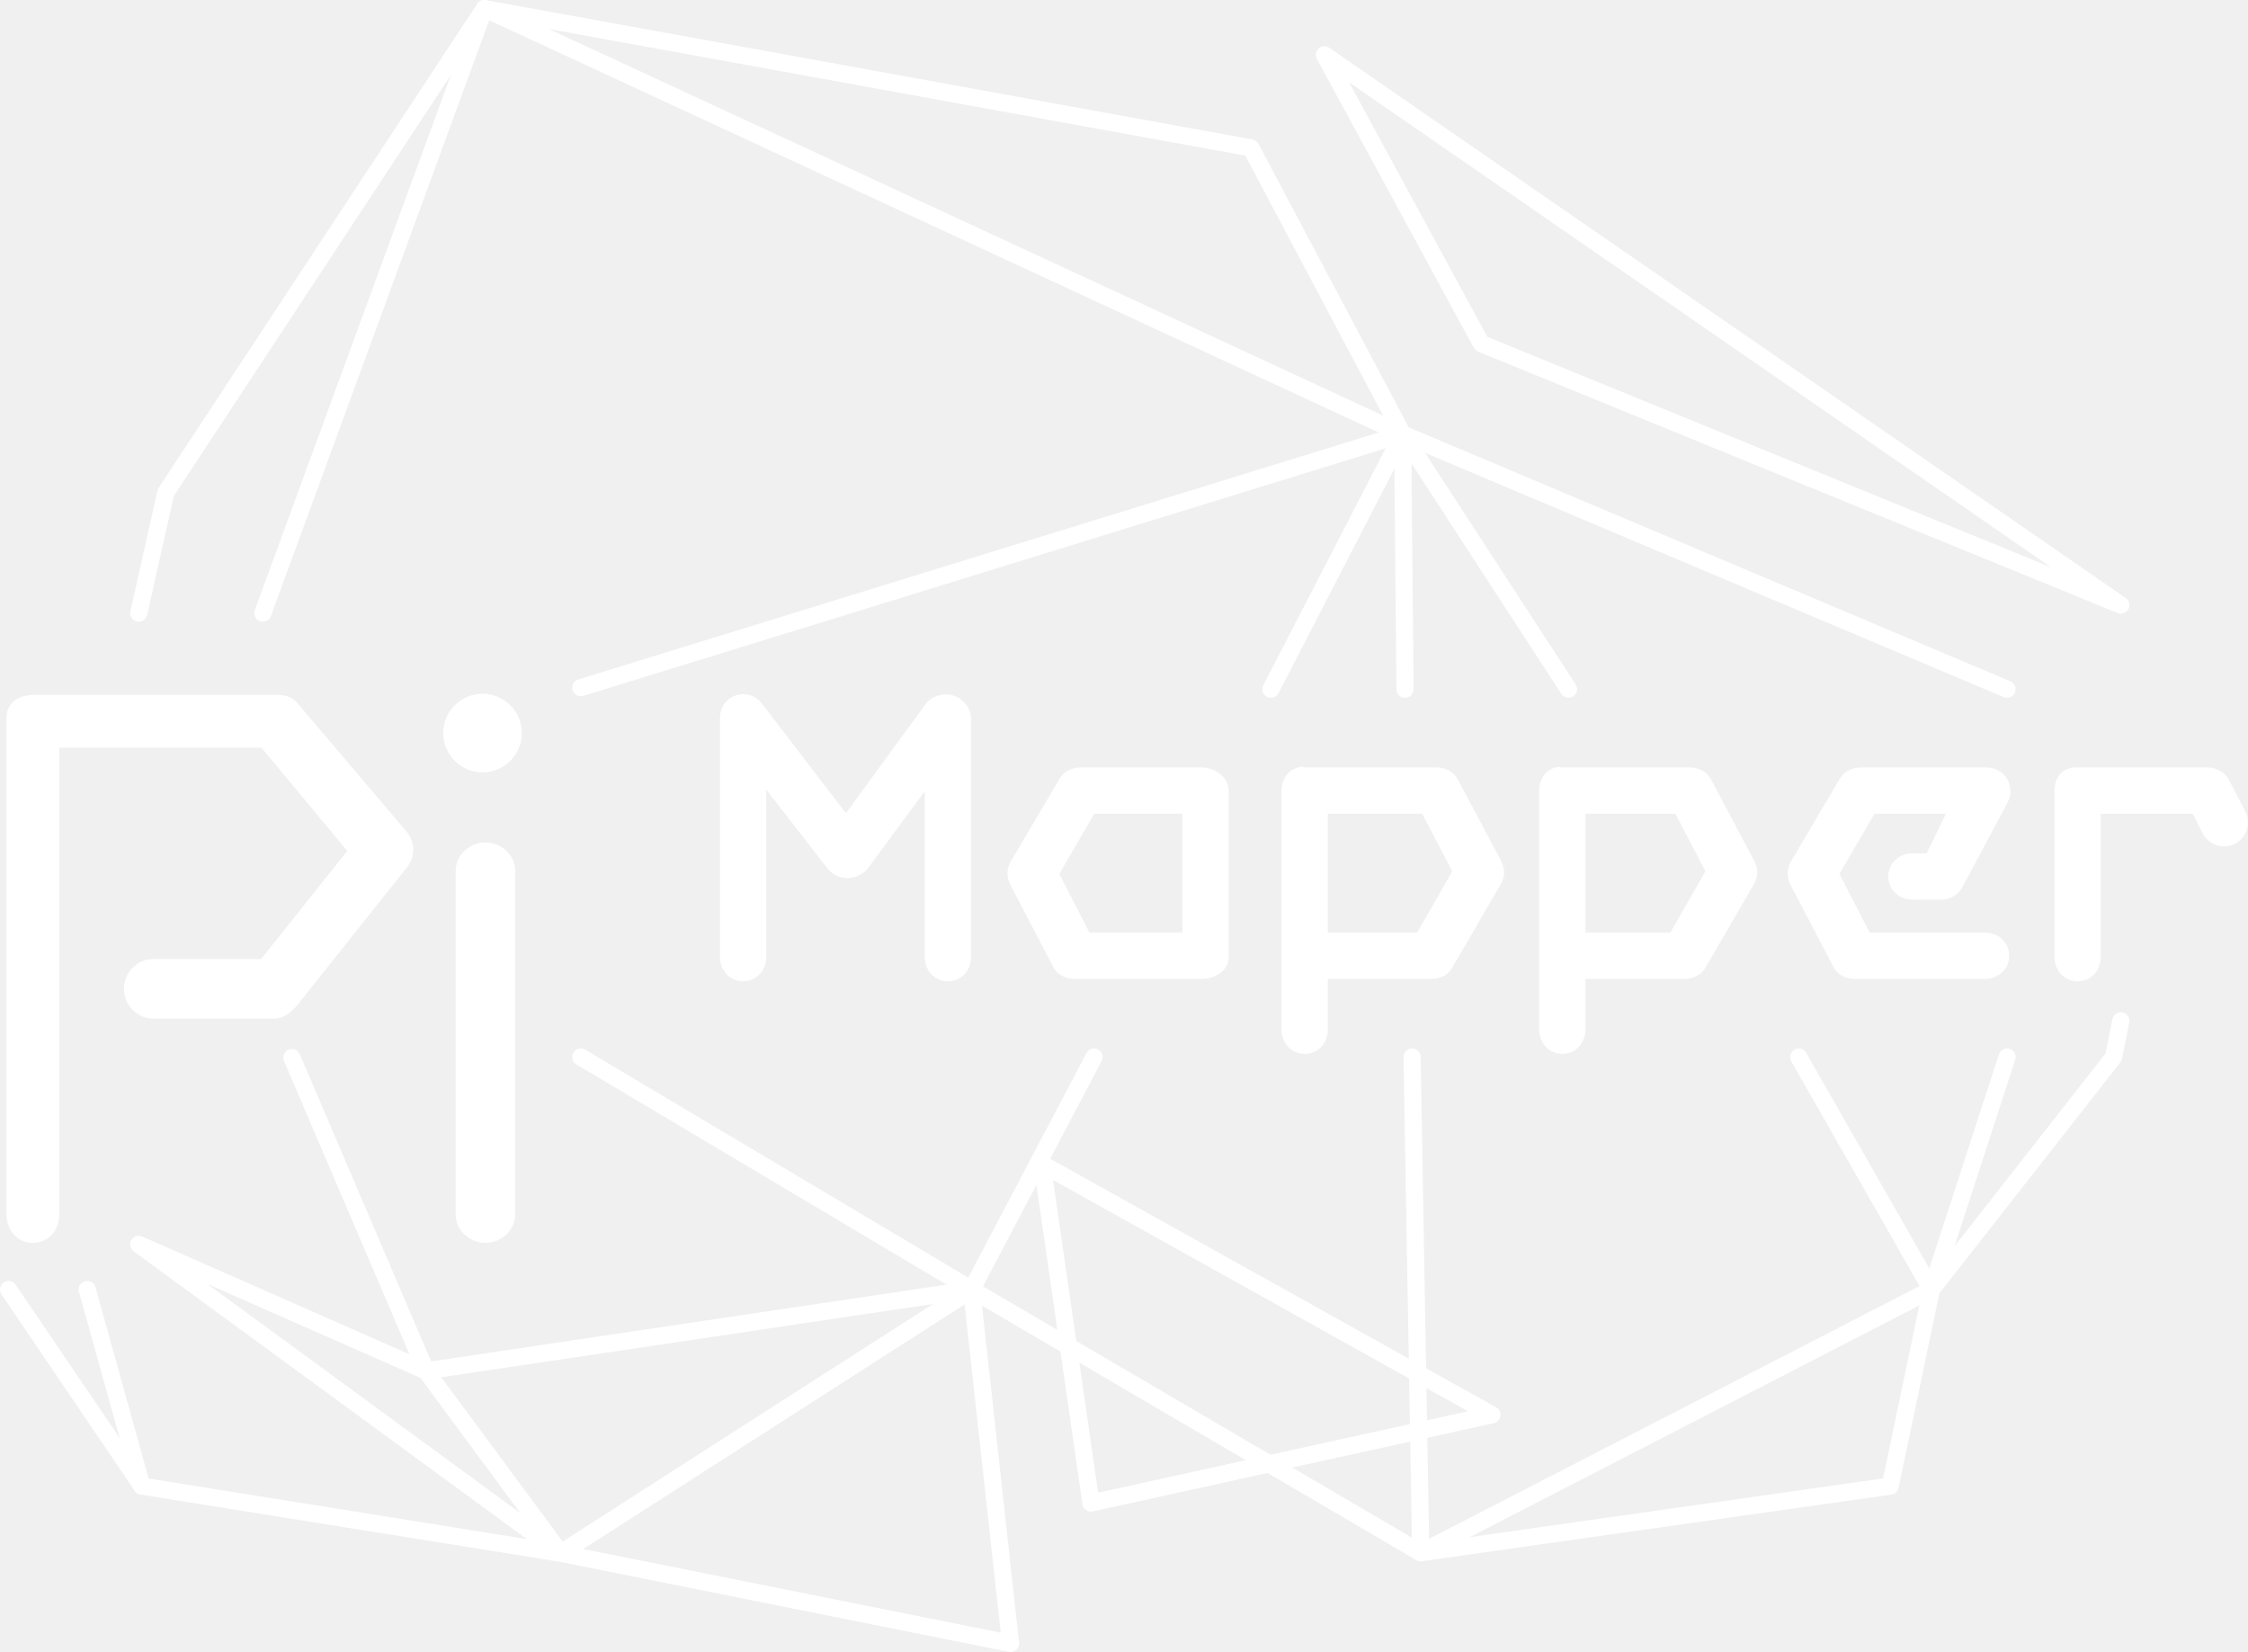
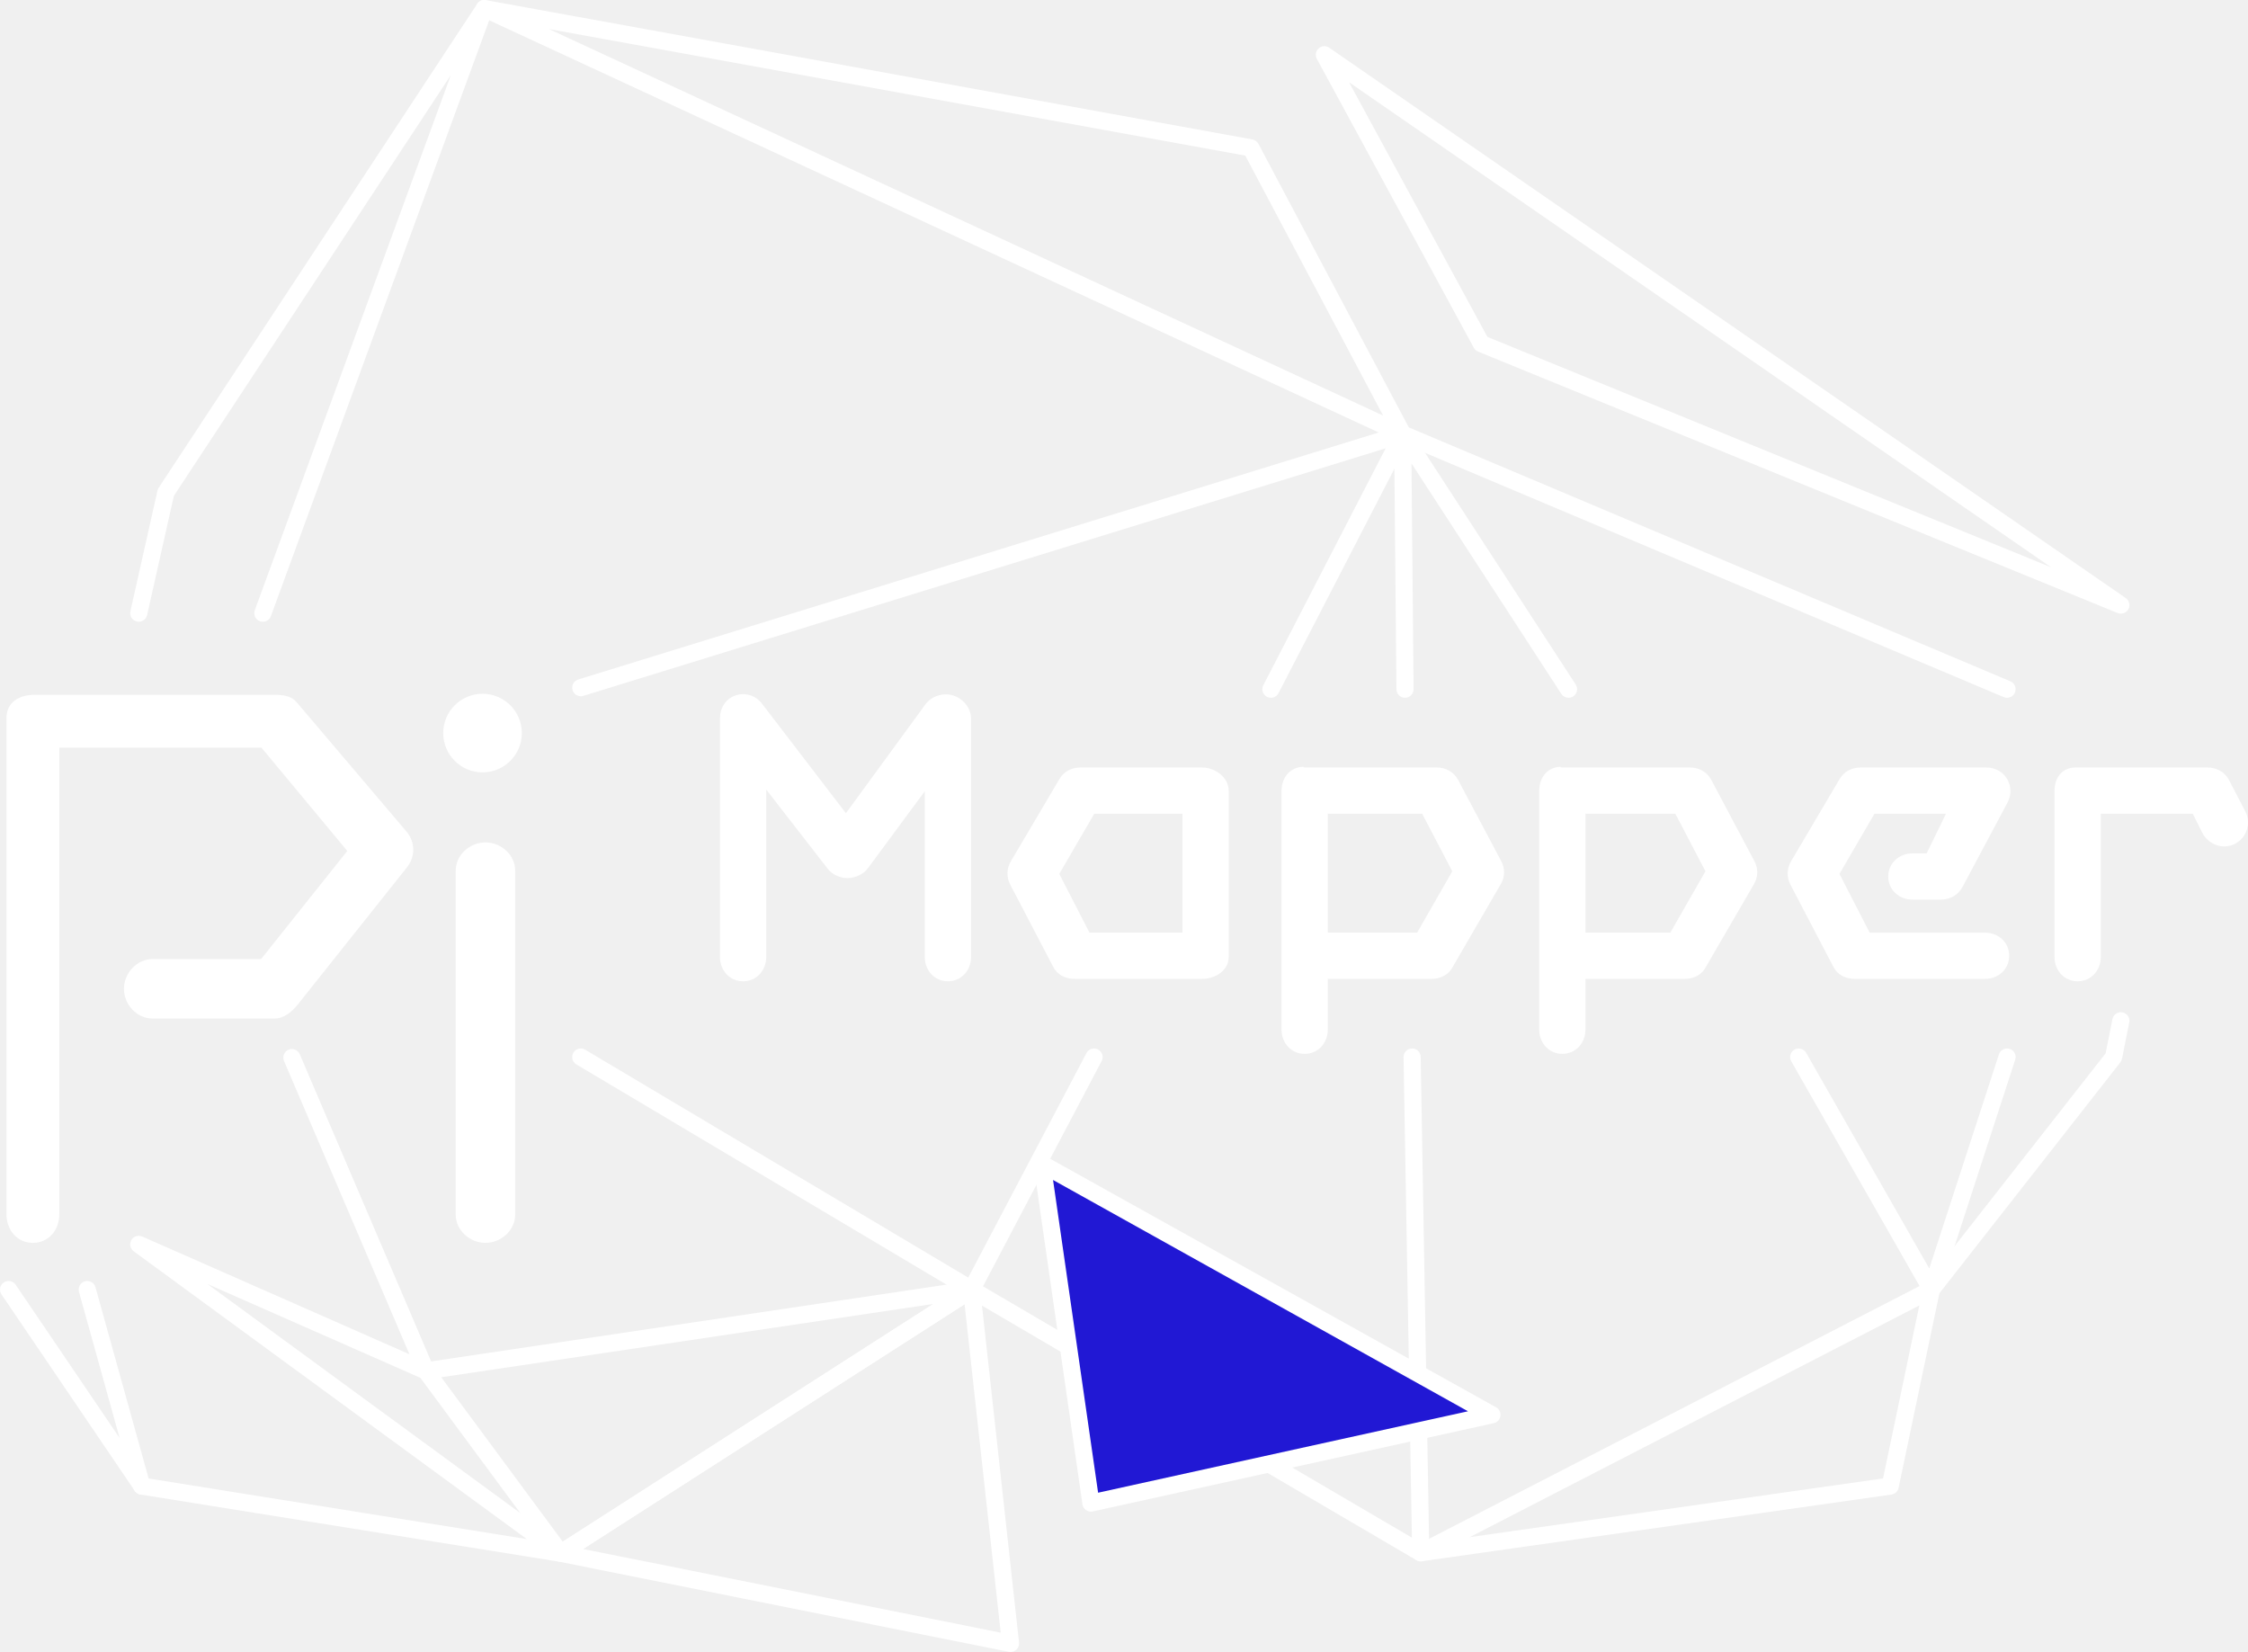
<svg xmlns="http://www.w3.org/2000/svg" version="1.1" id="Layer_1" x="0px" y="0px" width="340.265px" height="250.022px" viewBox="0 0 340.265 250.022" enable-background="new 0 0 340.265 250.022" xml:space="preserve">
  <g>
-     <g>
-       <path fill="#FFFFFF" d="M181.924,148.155h-19.241c-1.367,0-2.621-0.581-3.25-1.794l-6.529-12.495    c-0.579-1.117-0.545-2.408,0.092-3.493l7.381-12.497c0.657-1.121,1.859-1.72,3.158-1.72h18.389c2.022,0,4.056,1.507,4.056,3.529    v25.172C185.979,146.878,183.946,148.155,181.924,148.155z M164.908,141.155h14.071v-18h-13.347l-5.297,9.108L164.908,141.155z" />
-       <path fill="#FFFFFF" d="M314.479,148.517c-2.022,0-3.5-1.639-3.5-3.661v-25.172c0-2.022,1.188-3.529,3.21-3.529h19.954    c1.374,0,2.633,0.703,3.259,1.927l2.459,4.729c0.921,1.8,0.209,3.989-1.591,4.911c-1.8,0.921-4.006,0.106-4.927-1.694    l-1.439-2.872h-13.925v21.7C317.979,146.878,316.501,148.517,314.479,148.517z" />
-       <path fill="#FFFFFF" d="M265.561,130.348l-6.529-12.307c-0.634-1.201-1.88-1.886-3.238-1.886h-19.408    c-0.077,0-0.153-0.059-0.229-0.055c-0.076-0.005,0.205-0.045,0.127-0.045c-2.022,0-3.305,1.606-3.305,3.628v36.156    c0,2.022,1.478,3.661,3.5,3.661c2.022,0,3.5-1.639,3.5-3.661v-7.684h14.963c1.309,0,2.518-0.518,3.172-1.651l7.381-12.708    C266.123,132.706,266.148,131.46,265.561,130.348z M252.827,141.155h-12.848v-18h13.607l4.556,8.709L252.827,141.155z" />
-       <path fill="#FFFFFF" d="M300.459,148.155h-19.684c-1.367,0-2.62-0.581-3.25-1.794l-6.529-12.495    c-0.579-1.117-0.545-2.408,0.092-3.493l7.381-12.497c0.657-1.121,1.859-1.72,3.158-1.72h19.02c1.286,0,2.477,0.608,3.139,1.71    c0.662,1.102,0.697,2.438,0.092,3.573l-6.824,12.796c-0.636,1.194-1.879,1.921-3.232,1.921h-4.347c-2.022,0-3.661-1.478-3.661-3.5    c0-2.022,1.639-3.5,3.661-3.5h2.149l2.925-6h-10.824l-5.297,9.108l4.574,8.892h17.459c2.022,0,3.661,1.478,3.661,3.5    C304.12,146.677,302.481,148.155,300.459,148.155z" />
-       <path fill="#FFFFFF" d="M227.238,130.348l-6.529-12.307c-0.634-1.201-1.88-1.886-3.238-1.886h-19.987    c-0.077,0-0.153-0.059-0.229-0.055c-0.076-0.005,0.156-0.045,0.078-0.045c-2.022,0-3.354,1.606-3.354,3.628v36.156    c0,2.022,1.478,3.661,3.5,3.661c2.022,0,3.5-1.639,3.5-3.661v-7.684h15.64c1.309,0,2.518-0.518,3.172-1.651l7.381-12.708    C227.8,132.706,227.825,131.46,227.238,130.348z M214.504,141.155h-13.525v-18h14.284l4.556,8.709L214.504,141.155z" />
-       <path fill="#FFFFFF" d="M112.479,148.517c-2.022,0-3.5-1.639-3.5-3.661v-36.132c0-1.568,0.857-2.962,2.342-3.467    c1.484-0.505,3.055-0.008,4.011,1.236l12.707,16.585l12.018-16.446c0.924-1.297,2.72-1.85,4.236-1.364    c1.517,0.485,2.686,1.895,2.686,3.487v36.1c0,2.022-1.478,3.661-3.5,3.661c-2.022,0-3.5-1.639-3.5-3.661v-25.103l-8.571,11.604    c-0.673,0.946-1.91,1.516-3.071,1.537c-1.165,0.017-2.36-0.51-3.068-1.43l-9.29-11.965v25.357    C115.979,146.878,114.501,148.517,112.479,148.517z" />
-     </g>
-     <g>
-       <path fill="#FFFFFF" d="M73.479,127.497c-2.397,0-4.5,1.918-4.5,4.276v52.055c0,2.358,2.103,4.276,4.5,4.276s4.5-1.918,4.5-4.276    v-52.055C77.979,129.415,75.877,127.497,73.479,127.497z" />
-       <path fill="#FFFFFF" d="M73.037,116.899c3.281,0,5.95-2.669,5.95-5.95c0-3.281-2.669-5.95-5.95-5.95    c-3.281,0-5.95,2.669-5.95,5.95C67.087,114.23,69.756,116.899,73.037,116.899z" />
-       <path fill="#FFFFFF" d="M44.921,106.3c-0.738-0.876-1.825-1.145-3.325-1.145H5.264c-2.265,0-4.285,1.039-4.285,3.545v75.057    c0,2.397,1.603,4.348,4,4.348s4-1.95,4-4.348v-70.602h30.594l12.993,15.633l-13.048,16.367H23.113c-2.397,0-4.348,2.103-4.348,4.5    s1.95,4.5,4.348,4.5h18.482c1.192,0,2.457-0.856,3.385-2.005l16.604-20.861c1.312-1.625,1.288-3.84-0.059-5.438L44.921,106.3z" />
-     </g>
-     <path fill="#FFFFFF" d="M215.047,236.305c-0.227,0-0.453-0.059-0.656-0.178l-67.983-39.834c-0.618-0.362-0.826-1.157-0.463-1.775   c0.362-0.619,1.157-0.826,1.775-0.463l65.989,38.666l-1.264-72.715c-0.013-0.716,0.558-1.307,1.274-1.319   c0.714-0.034,1.307,0.558,1.32,1.275l1.304,75.025c0.008,0.469-0.237,0.906-0.642,1.142   C215.499,236.245,215.273,236.305,215.047,236.305z" />
-     <path fill="#FFFFFF" d="M147.064,196.471c-0.231,0-0.461-0.062-0.663-0.182l-59.154-35.191c-0.616-0.366-0.818-1.162-0.452-1.778   c0.366-0.616,1.163-0.817,1.778-0.452l57.98,34.492l17.899-33.982c0.334-0.634,1.118-0.878,1.752-0.543   c0.634,0.334,0.877,1.118,0.543,1.752l-18.535,35.191c-0.166,0.315-0.453,0.548-0.796,0.644   C147.3,196.455,147.182,196.471,147.064,196.471z" />
-     <path fill="#FFFFFF" d="M39.784,94.099c-0.148,0-0.299-0.026-0.446-0.08c-0.673-0.246-1.018-0.992-0.772-1.664l29.681-81.002   L26.318,75.046l-4.049,18.04c-0.157,0.699-0.852,1.139-1.55,0.981c-0.699-0.157-1.139-0.851-0.982-1.55l4.101-18.271   c0.034-0.153,0.096-0.298,0.182-0.429L72.229,0.584c0.362-0.55,1.079-0.742,1.667-0.445c0.588,0.296,0.861,0.986,0.634,1.605   L41.002,93.248C40.809,93.774,40.313,94.099,39.784,94.099z" />
-     <path fill="#FFFFFF" d="M212.308,66.996c-0.184,0-0.37-0.039-0.545-0.12L72.767,2.475c-0.592-0.274-0.889-0.946-0.691-1.569   c0.197-0.623,0.826-1,1.469-0.885L189.57,21.108c0.391,0.071,0.728,0.318,0.914,0.669l22.971,43.313   c0.261,0.492,0.179,1.096-0.204,1.5C213,66.855,212.657,66.996,212.308,66.996z M83.073,4.39l126.283,58.51l-20.87-39.352   L83.073,4.39z" />
-     <path fill="#FFFFFF" d="M192.37,105.608c-0.2,0-0.404-0.047-0.594-0.145c-0.637-0.329-0.886-1.111-0.558-1.748l18.52-35.866   l-121.446,37.47c-0.685,0.212-1.411-0.173-1.622-0.857c-0.211-0.685,0.173-1.411,0.857-1.622l124.399-38.381   c0.5-0.155,1.043,0.006,1.377,0.407c0.335,0.401,0.398,0.963,0.158,1.428l-19.938,38.612   C193.293,105.351,192.84,105.607,192.37,105.608z" />
-     <path fill="#FFFFFF" d="M152.954,250.022c-0.085,0-0.17-0.008-0.255-0.025l-68.095-13.648c-0.518-0.104-0.922-0.512-1.02-1.032   c-0.098-0.52,0.129-1.047,0.574-1.332l62.206-39.903c0.378-0.242,0.854-0.272,1.259-0.079c0.405,0.193,0.682,0.582,0.731,1.029   l5.89,53.551c0.045,0.411-0.109,0.819-0.414,1.099C153.588,249.902,153.275,250.022,152.954,250.022z M88.26,234.435l63.21,12.669   l-5.467-49.709L88.26,234.435z" />
-     <path fill="#FFFFFF" d="M84.859,236.374c-0.004,0-0.008-0.002-0.013,0c-0.002,0-0.003,0-0.005,0c0,0-0.001,0-0.001,0   c-0.062-0.001-0.124-0.006-0.187-0.017l-63.385-10.162c-0.501-0.08-0.909-0.445-1.044-0.933l-8.27-29.741   c-0.192-0.691,0.212-1.406,0.902-1.598c0.691-0.192,1.406,0.212,1.597,0.902l8.047,28.94l57.248,9.178L20.237,189.38   c-0.534-0.391-0.688-1.122-0.357-1.695s1.04-0.805,1.647-0.539l40.45,17.821l-18.989-44.39c-0.282-0.659,0.024-1.421,0.682-1.703   c0.659-0.281,1.421,0.025,1.703,0.682l19.888,46.492l81.612-12.159c0.603-0.089,1.19,0.255,1.406,0.827   c0.215,0.573,0.001,1.217-0.514,1.548l-62.206,39.903C85.342,236.308,85.099,236.374,84.859,236.374z M66.788,208.445   l18.392,24.884l56.091-35.981L66.788,208.445z M31.383,194.324l47.371,34.677l-15.131-20.473L31.383,194.324z" />
-     <path fill="#FFFFFF" d="M21.474,226.212c-0.416,0-0.824-0.199-1.075-0.569L0.224,195.902c-0.402-0.593-0.248-1.4,0.345-1.802   c0.593-0.403,1.4-0.248,1.802,0.345l20.176,29.741c0.402,0.593,0.248,1.4-0.345,1.802C21.978,226.14,21.725,226.212,21.474,226.212   z" />
-     <path fill="#FFFFFF" d="M215.046,236.305c-0.557,0-1.062-0.36-1.235-0.904c-0.192-0.603,0.079-1.257,0.642-1.547l77.3-39.834   c0.445-0.23,0.982-0.182,1.38,0.121c0.398,0.303,0.587,0.809,0.484,1.298l-6.24,29.741c-0.112,0.535-0.547,0.941-1.087,1.018   l-71.06,10.093C215.167,236.3,215.106,236.305,215.046,236.305z M290.517,197.576l-68.051,35.067l62.557-8.885L290.517,197.576z" />
-     <path fill="#FFFFFF" d="M292.347,196.471c-0.462,0-0.894-0.247-1.126-0.654l-20.089-35.191c-0.355-0.622-0.139-1.415,0.484-1.77   c0.622-0.354,1.414-0.139,1.77,0.484l18.636,32.644l10.539-32.403c0.222-0.681,0.953-1.054,1.635-0.832   c0.681,0.221,1.054,0.953,0.832,1.635l-11.445,35.191c-0.159,0.488-0.591,0.837-1.102,0.889   C292.435,196.469,292.391,196.471,292.347,196.471z" />
-     <path fill="#FFFFFF" d="M292.346,196.471c-0.28,0-0.562-0.09-0.799-0.276c-0.564-0.442-0.663-1.257-0.221-1.821l27.385-34.948   l1.035-5.188c0.14-0.703,0.826-1.157,1.526-1.019c0.703,0.14,1.159,0.824,1.018,1.526l-1.096,5.491   c-0.04,0.199-0.126,0.387-0.251,0.546l-27.575,35.191C293.112,196.3,292.731,196.471,292.346,196.471z" />
-     <path fill="#FFFFFF" d="M237.418,105.607c-0.424,0-0.84-0.208-1.089-0.59l-22.682-34.881l0.317,34.162   c0.007,0.716-0.569,1.303-1.285,1.309c-0.004,0-0.008,0-0.012,0c-0.711,0-1.291-0.573-1.297-1.285l-0.358-38.612   c-0.005-0.577,0.371-1.088,0.923-1.254c0.552-0.166,1.148,0.051,1.462,0.535l25.108,38.612c0.391,0.601,0.22,1.404-0.38,1.795   C237.906,105.539,237.66,105.607,237.418,105.607z" />
-     <path fill="#FFFFFF" d="M303.792,105.608c-0.168,0-0.339-0.033-0.504-0.103l-91.484-38.612c-0.66-0.279-0.969-1.04-0.691-1.7   c0.278-0.66,1.039-0.97,1.699-0.691l91.484,38.612c0.66,0.278,0.969,1.039,0.691,1.699   C304.779,105.31,304.298,105.608,303.792,105.608z" />
-     <path fill="#FFFFFF" d="M321.018,92.876c-0.164,0-0.33-0.031-0.49-0.097L223.73,53.216c-0.277-0.113-0.506-0.319-0.649-0.581   L199.319,8.908c-0.287-0.528-0.174-1.183,0.273-1.584c0.446-0.401,1.111-0.444,1.605-0.102l120.559,83.29   c0.545,0.376,0.719,1.103,0.403,1.685C321.926,92.626,321.481,92.876,321.018,92.876z M225.14,50.989l85.322,34.873L204.195,12.446   L225.14,50.989z" />
-     <path fill="#FFFFFF" d="M165.127,228.783c-0.262,0-0.52-0.08-0.738-0.231c-0.297-0.206-0.494-0.525-0.546-0.882l-7.391-51.308   c-0.07-0.489,0.142-0.974,0.549-1.254c0.406-0.28,0.937-0.305,1.367-0.064l68.084,37.949c0.471,0.262,0.73,0.788,0.652,1.322   c-0.078,0.533-0.478,0.963-1.005,1.078l-60.693,13.359C165.314,228.773,165.22,228.783,165.127,228.783z M159.393,178.587   l6.819,47.332l55.989-12.324L159.393,178.587z" />
-     <path fill="none" stroke="#FFFFFF" stroke-width="2.835" stroke-linecap="round" stroke-linejoin="round" stroke-miterlimit="10" d="   M215.047,235.008" />
+     <path fill="#FFFFFF" d="M181.924,148.155h-19.241c-1.367,0-2.621-0.581-3.25-1.794l-6.529-12.495   c-0.579-1.117-0.545-2.408,0.092-3.493l7.381-12.497c0.657-1.121,1.859-1.72,3.158-1.72h18.389c2.022,0,4.056,1.507,4.056,3.529   v25.172C185.979,146.878,183.946,148.155,181.924,148.155z M164.908,141.155h14.071v-18h-13.347l-5.297,9.108L164.908,141.155z" />
+     <path fill="#FFFFFF" d="M314.479,148.517c-2.022,0-3.5-1.639-3.5-3.661v-25.172c0-2.022,1.188-3.529,3.21-3.529h19.954   c1.374,0,2.633,0.703,3.259,1.927l2.459,4.729c0.921,1.8,0.209,3.989-1.591,4.911c-1.8,0.921-4.006,0.106-4.927-1.694l-1.439-2.872   h-13.925v21.7C317.979,146.878,316.501,148.517,314.479,148.517z" />
+     <path fill="#FFFFFF" d="M265.561,130.348l-6.529-12.307c-0.634-1.201-1.88-1.886-3.238-1.886h-19.408   c-0.077,0-0.153-0.059-0.229-0.055c-0.076-0.005,0.205-0.045,0.127-0.045c-2.022,0-3.305,1.606-3.305,3.628v36.156   c0,2.022,1.478,3.661,3.5,3.661s3.5-1.639,3.5-3.661v-7.684h14.963c1.309,0,2.518-0.518,3.172-1.651l7.381-12.708   C266.123,132.706,266.148,131.46,265.561,130.348z M252.827,141.155h-12.848v-18h13.607l4.556,8.709L252.827,141.155z" />
+     <path fill="#FFFFFF" d="M300.459,148.155h-19.684c-1.367,0-2.62-0.581-3.25-1.794l-6.529-12.495   c-0.579-1.117-0.545-2.408,0.092-3.493l7.381-12.497c0.657-1.121,1.859-1.72,3.158-1.72h19.02c1.286,0,2.477,0.608,3.139,1.71   c0.662,1.102,0.697,2.438,0.092,3.573l-6.824,12.796c-0.636,1.194-1.879,1.921-3.232,1.921h-4.347c-2.022,0-3.661-1.478-3.661-3.5   s1.639-3.5,3.661-3.5h2.149l2.925-6h-10.824l-5.297,9.108l4.574,8.892h17.459c2.022,0,3.661,1.478,3.661,3.5   C304.12,146.677,302.481,148.155,300.459,148.155z" />
+     <path fill="#FFFFFF" d="M227.238,130.348l-6.529-12.307c-0.634-1.201-1.88-1.886-3.238-1.886h-19.987   c-0.077,0-0.153-0.059-0.229-0.055c-0.076-0.005,0.156-0.045,0.078-0.045c-2.022,0-3.354,1.606-3.354,3.628v36.156   c0,2.022,1.478,3.661,3.5,3.661s3.5-1.639,3.5-3.661v-7.684h15.64c1.309,0,2.518-0.518,3.172-1.651l7.381-12.708   C227.8,132.706,227.825,131.46,227.238,130.348z M214.504,141.155h-13.525v-18h14.284l4.556,8.709L214.504,141.155z" />
+     <path fill="#FFFFFF" d="M112.479,148.517c-2.022,0-3.5-1.639-3.5-3.661v-36.132c0-1.568,0.857-2.962,2.342-3.467   c1.484-0.505,3.055-0.008,4.011,1.236l12.707,16.585l12.018-16.446c0.924-1.297,2.72-1.85,4.236-1.364   c1.517,0.485,2.686,1.895,2.686,3.487v36.1c0,2.022-1.478,3.661-3.5,3.661s-3.5-1.639-3.5-3.661v-25.103l-8.571,11.604   c-0.673,0.946-1.91,1.516-3.071,1.537c-1.165,0.017-2.36-0.51-3.068-1.43l-9.29-11.965v25.357   C115.979,146.878,114.501,148.517,112.479,148.517z" />
  </g>
+   <g>
+     <path fill="#FFFFFF" d="M73.479,127.497c-2.397,0-4.5,1.918-4.5,4.276v52.055c0,2.358,2.103,4.276,4.5,4.276s4.5-1.918,4.5-4.276   v-52.055C77.979,129.415,75.877,127.497,73.479,127.497z" />
+     <path fill="#FFFFFF" d="M73.037,116.899c3.281,0,5.95-2.669,5.95-5.95s-2.669-5.95-5.95-5.95s-5.95,2.669-5.95,5.95   C67.087,114.23,69.756,116.899,73.037,116.899z" />
+     <path fill="#FFFFFF" d="M44.921,106.3c-0.738-0.876-1.825-1.145-3.325-1.145H5.264c-2.265,0-4.285,1.039-4.285,3.545v75.057   c0,2.397,1.603,4.348,4,4.348s4-1.95,4-4.348v-70.602h30.594l12.993,15.633l-13.048,16.367H23.113c-2.397,0-4.348,2.103-4.348,4.5   s1.95,4.5,4.348,4.5h18.482c1.192,0,2.457-0.856,3.385-2.005l16.604-20.861c1.312-1.625,1.288-3.84-0.059-5.438L44.921,106.3z" />
+   </g>
+   <path fill="#FFFFFF" d="M215.047,236.305c-0.227,0-0.453-0.059-0.656-0.178l-67.983-39.834c-0.618-0.362-0.826-1.157-0.463-1.775  c0.362-0.619,1.157-0.826,1.775-0.463l65.989,38.666l-1.264-72.715c-0.013-0.716,0.558-1.307,1.274-1.319  c0.714-0.034,1.307,0.558,1.32,1.275l1.304,75.025c0.008,0.469-0.237,0.906-0.642,1.142  C215.499,236.245,215.273,236.305,215.047,236.305z" />
+   <path fill="#FFFFFF" d="M147.064,196.471c-0.231,0-0.461-0.062-0.663-0.182l-59.154-35.191c-0.616-0.366-0.818-1.162-0.452-1.778  s1.163-0.817,1.778-0.452l57.98,34.492l17.899-33.982c0.334-0.634,1.118-0.878,1.752-0.543c0.634,0.334,0.877,1.118,0.543,1.752  l-18.535,35.191c-0.166,0.315-0.453,0.548-0.796,0.644C147.3,196.455,147.182,196.471,147.064,196.471z" />
+   <polygon fill="#2118D4" points="158.783,176.731 224.774,213.434 165.769,226.932 " />
+   <path fill="#FFFFFF" d="M39.784,94.099c-0.148,0-0.299-0.026-0.446-0.08c-0.673-0.246-1.018-0.992-0.772-1.664l29.681-81.002  L26.318,75.046l-4.049,18.04c-0.157,0.699-0.852,1.139-1.55,0.981c-0.699-0.157-1.139-0.851-0.982-1.55l4.101-18.271  c0.034-0.153,0.096-0.298,0.182-0.429L72.229,0.584c0.362-0.55,1.079-0.742,1.667-0.445c0.588,0.296,0.861,0.986,0.634,1.605  L41.002,93.248C40.809,93.774,40.313,94.099,39.784,94.099z" />
+   <path fill="#FFFFFF" d="M212.308,66.996c-0.184,0-0.37-0.039-0.545-0.12L72.767,2.475c-0.592-0.274-0.889-0.946-0.691-1.569  c0.197-0.623,0.826-1,1.469-0.885L189.57,21.108c0.391,0.071,0.728,0.318,0.914,0.669l22.971,43.313  c0.261,0.492,0.179,1.096-0.204,1.5C213,66.855,212.657,66.996,212.308,66.996z M83.073,4.39L209.356,62.9l-20.87-39.352  L83.073,4.39z" />
+   <path fill="#FFFFFF" d="M192.37,105.608c-0.2,0-0.404-0.047-0.594-0.145c-0.637-0.329-0.886-1.111-0.558-1.748l18.52-35.866  l-121.446,37.47c-0.685,0.212-1.411-0.173-1.622-0.857c-0.211-0.685,0.173-1.411,0.857-1.622l124.399-38.381  c0.5-0.155,1.043,0.006,1.377,0.407c0.335,0.401,0.398,0.963,0.158,1.428l-19.938,38.612  C193.293,105.351,192.84,105.607,192.37,105.608z" />
+   <path fill="#FFFFFF" d="M152.954,250.022c-0.085,0-0.17-0.008-0.255-0.025l-68.095-13.648c-0.518-0.104-0.922-0.512-1.02-1.032  s0.129-1.047,0.574-1.332l62.206-39.903c0.378-0.242,0.854-0.272,1.259-0.079c0.405,0.193,0.682,0.582,0.731,1.029l5.89,53.551  c0.045,0.411-0.109,0.819-0.414,1.099C153.588,249.902,153.275,250.022,152.954,250.022z M88.26,234.435l63.21,12.669l-5.467-49.709  L88.26,234.435z" />
+   <path fill="#FFFFFF" d="M84.859,236.374c-0.004,0-0.008-0.002-0.013,0c-0.002,0-0.003,0-0.005,0H84.84  c-0.062-0.001-0.124-0.006-0.187-0.017l-63.385-10.162c-0.501-0.08-0.909-0.445-1.044-0.933l-8.27-29.741  c-0.192-0.691,0.212-1.406,0.902-1.598c0.691-0.192,1.406,0.212,1.597,0.902l8.047,28.94l57.248,9.178L20.237,189.38  c-0.534-0.391-0.688-1.122-0.357-1.695s1.04-0.805,1.647-0.539l40.45,17.821l-18.989-44.39c-0.282-0.659,0.024-1.421,0.682-1.703  c0.659-0.281,1.421,0.025,1.703,0.682l19.888,46.492l81.612-12.159c0.603-0.089,1.19,0.255,1.406,0.827  c0.215,0.573,0.001,1.217-0.514,1.548l-62.206,39.903C85.342,236.308,85.099,236.374,84.859,236.374z M66.788,208.445l18.392,24.884  l56.091-35.981L66.788,208.445z M31.383,194.324l47.371,34.677l-15.131-20.473L31.383,194.324z" />
+   <path fill="#FFFFFF" d="M21.474,226.212c-0.416,0-0.824-0.199-1.075-0.569L0.224,195.902c-0.402-0.593-0.248-1.4,0.345-1.802  c0.593-0.403,1.4-0.248,1.802,0.345l20.176,29.741c0.402,0.593,0.248,1.4-0.345,1.802C21.978,226.14,21.725,226.212,21.474,226.212z  " />
+   <path fill="#FFFFFF" d="M215.046,236.305c-0.557,0-1.062-0.36-1.235-0.904c-0.192-0.603,0.079-1.257,0.642-1.547l77.3-39.834  c0.445-0.23,0.982-0.182,1.38,0.121c0.398,0.303,0.587,0.809,0.484,1.298l-6.24,29.741c-0.112,0.535-0.547,0.941-1.087,1.018  l-71.06,10.093C215.167,236.3,215.106,236.305,215.046,236.305z M290.517,197.576l-68.051,35.067l62.557-8.885L290.517,197.576z" />
+   <path fill="#FFFFFF" d="M292.347,196.471c-0.462,0-0.894-0.247-1.126-0.654l-20.089-35.191c-0.355-0.622-0.139-1.415,0.484-1.77  c0.622-0.354,1.414-0.139,1.77,0.484l18.636,32.644l10.539-32.403c0.222-0.681,0.953-1.054,1.635-0.832  c0.681,0.221,1.054,0.953,0.832,1.635l-11.445,35.191c-0.159,0.488-0.591,0.837-1.102,0.889  C292.435,196.469,292.391,196.471,292.347,196.471z" />
+   <path fill="#FFFFFF" d="M292.346,196.471c-0.28,0-0.562-0.09-0.799-0.276c-0.564-0.442-0.663-1.257-0.221-1.821l27.385-34.948  l1.035-5.188c0.14-0.703,0.826-1.157,1.526-1.019c0.703,0.14,1.159,0.824,1.018,1.526l-1.096,5.491  c-0.04,0.199-0.126,0.387-0.251,0.546l-27.575,35.191C293.112,196.3,292.731,196.471,292.346,196.471z" />
+   <path fill="#FFFFFF" d="M237.418,105.607c-0.424,0-0.84-0.208-1.089-0.59l-22.682-34.881l0.317,34.162  c0.007,0.716-0.569,1.303-1.285,1.309c-0.004,0-0.008,0-0.012,0c-0.711,0-1.291-0.573-1.297-1.285l-0.358-38.612  c-0.005-0.577,0.371-1.088,0.923-1.254s1.148,0.051,1.462,0.535l25.108,38.612c0.391,0.601,0.22,1.404-0.38,1.795  C237.906,105.539,237.66,105.607,237.418,105.607z" />
+   <path fill="#FFFFFF" d="M303.792,105.608c-0.168,0-0.339-0.033-0.504-0.103l-91.484-38.612c-0.66-0.279-0.969-1.04-0.691-1.7  c0.278-0.66,1.039-0.97,1.699-0.691l91.484,38.612c0.66,0.278,0.969,1.039,0.691,1.699  C304.779,105.31,304.298,105.608,303.792,105.608z" />
+   <path fill="#FFFFFF" d="M321.018,92.876c-0.164,0-0.33-0.031-0.49-0.097L223.73,53.216c-0.277-0.113-0.506-0.319-0.649-0.581  L199.319,8.908c-0.287-0.528-0.174-1.183,0.273-1.584c0.446-0.401,1.111-0.444,1.605-0.102l120.559,83.29  c0.545,0.376,0.719,1.103,0.403,1.685C321.926,92.626,321.481,92.876,321.018,92.876z M225.14,50.989l85.322,34.873L204.195,12.446  L225.14,50.989z" />
+   <path fill="#FFFFFF" d="M165.127,228.783c-0.262,0-0.52-0.08-0.738-0.231c-0.297-0.206-0.494-0.525-0.546-0.882l-7.391-51.308  c-0.07-0.489,0.142-0.974,0.549-1.254c0.406-0.28,0.937-0.305,1.367-0.064l68.084,37.949c0.471,0.262,0.73,0.788,0.652,1.322  c-0.078,0.533-0.478,0.963-1.005,1.078l-60.693,13.359C165.314,228.773,165.22,228.783,165.127,228.783z M159.393,178.587  l6.819,47.332l55.989-12.324L159.393,178.587z" />
+   <path fill="none" stroke="#FFFFFF" stroke-width="2.835" stroke-linecap="round" stroke-linejoin="round" stroke-miterlimit="10" d="  M215.047,235.008" />
</svg>
